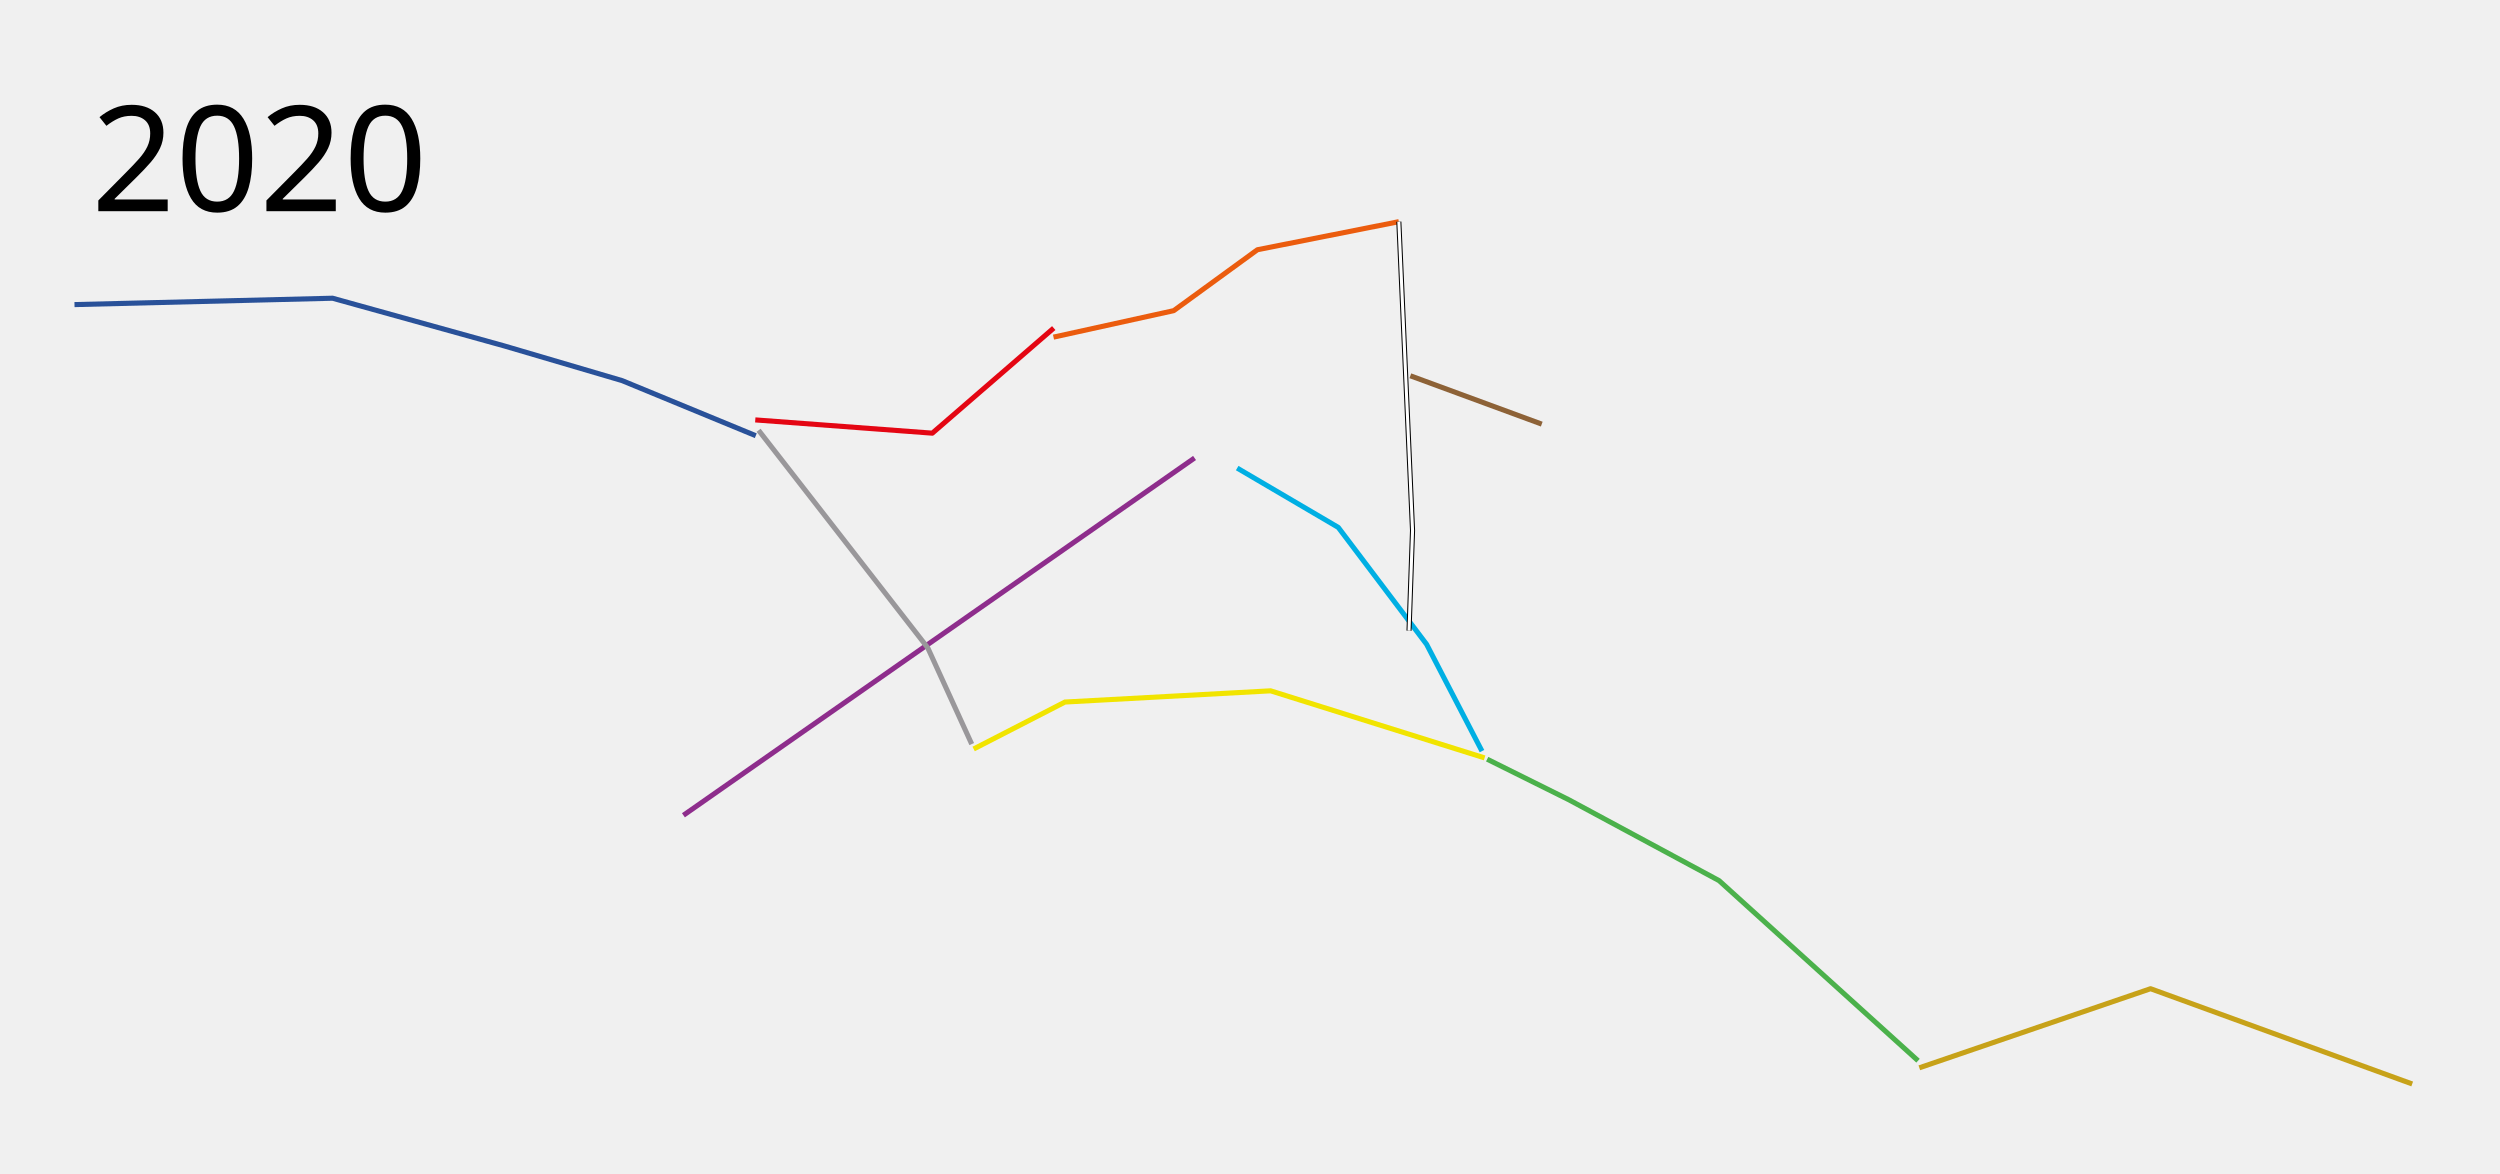
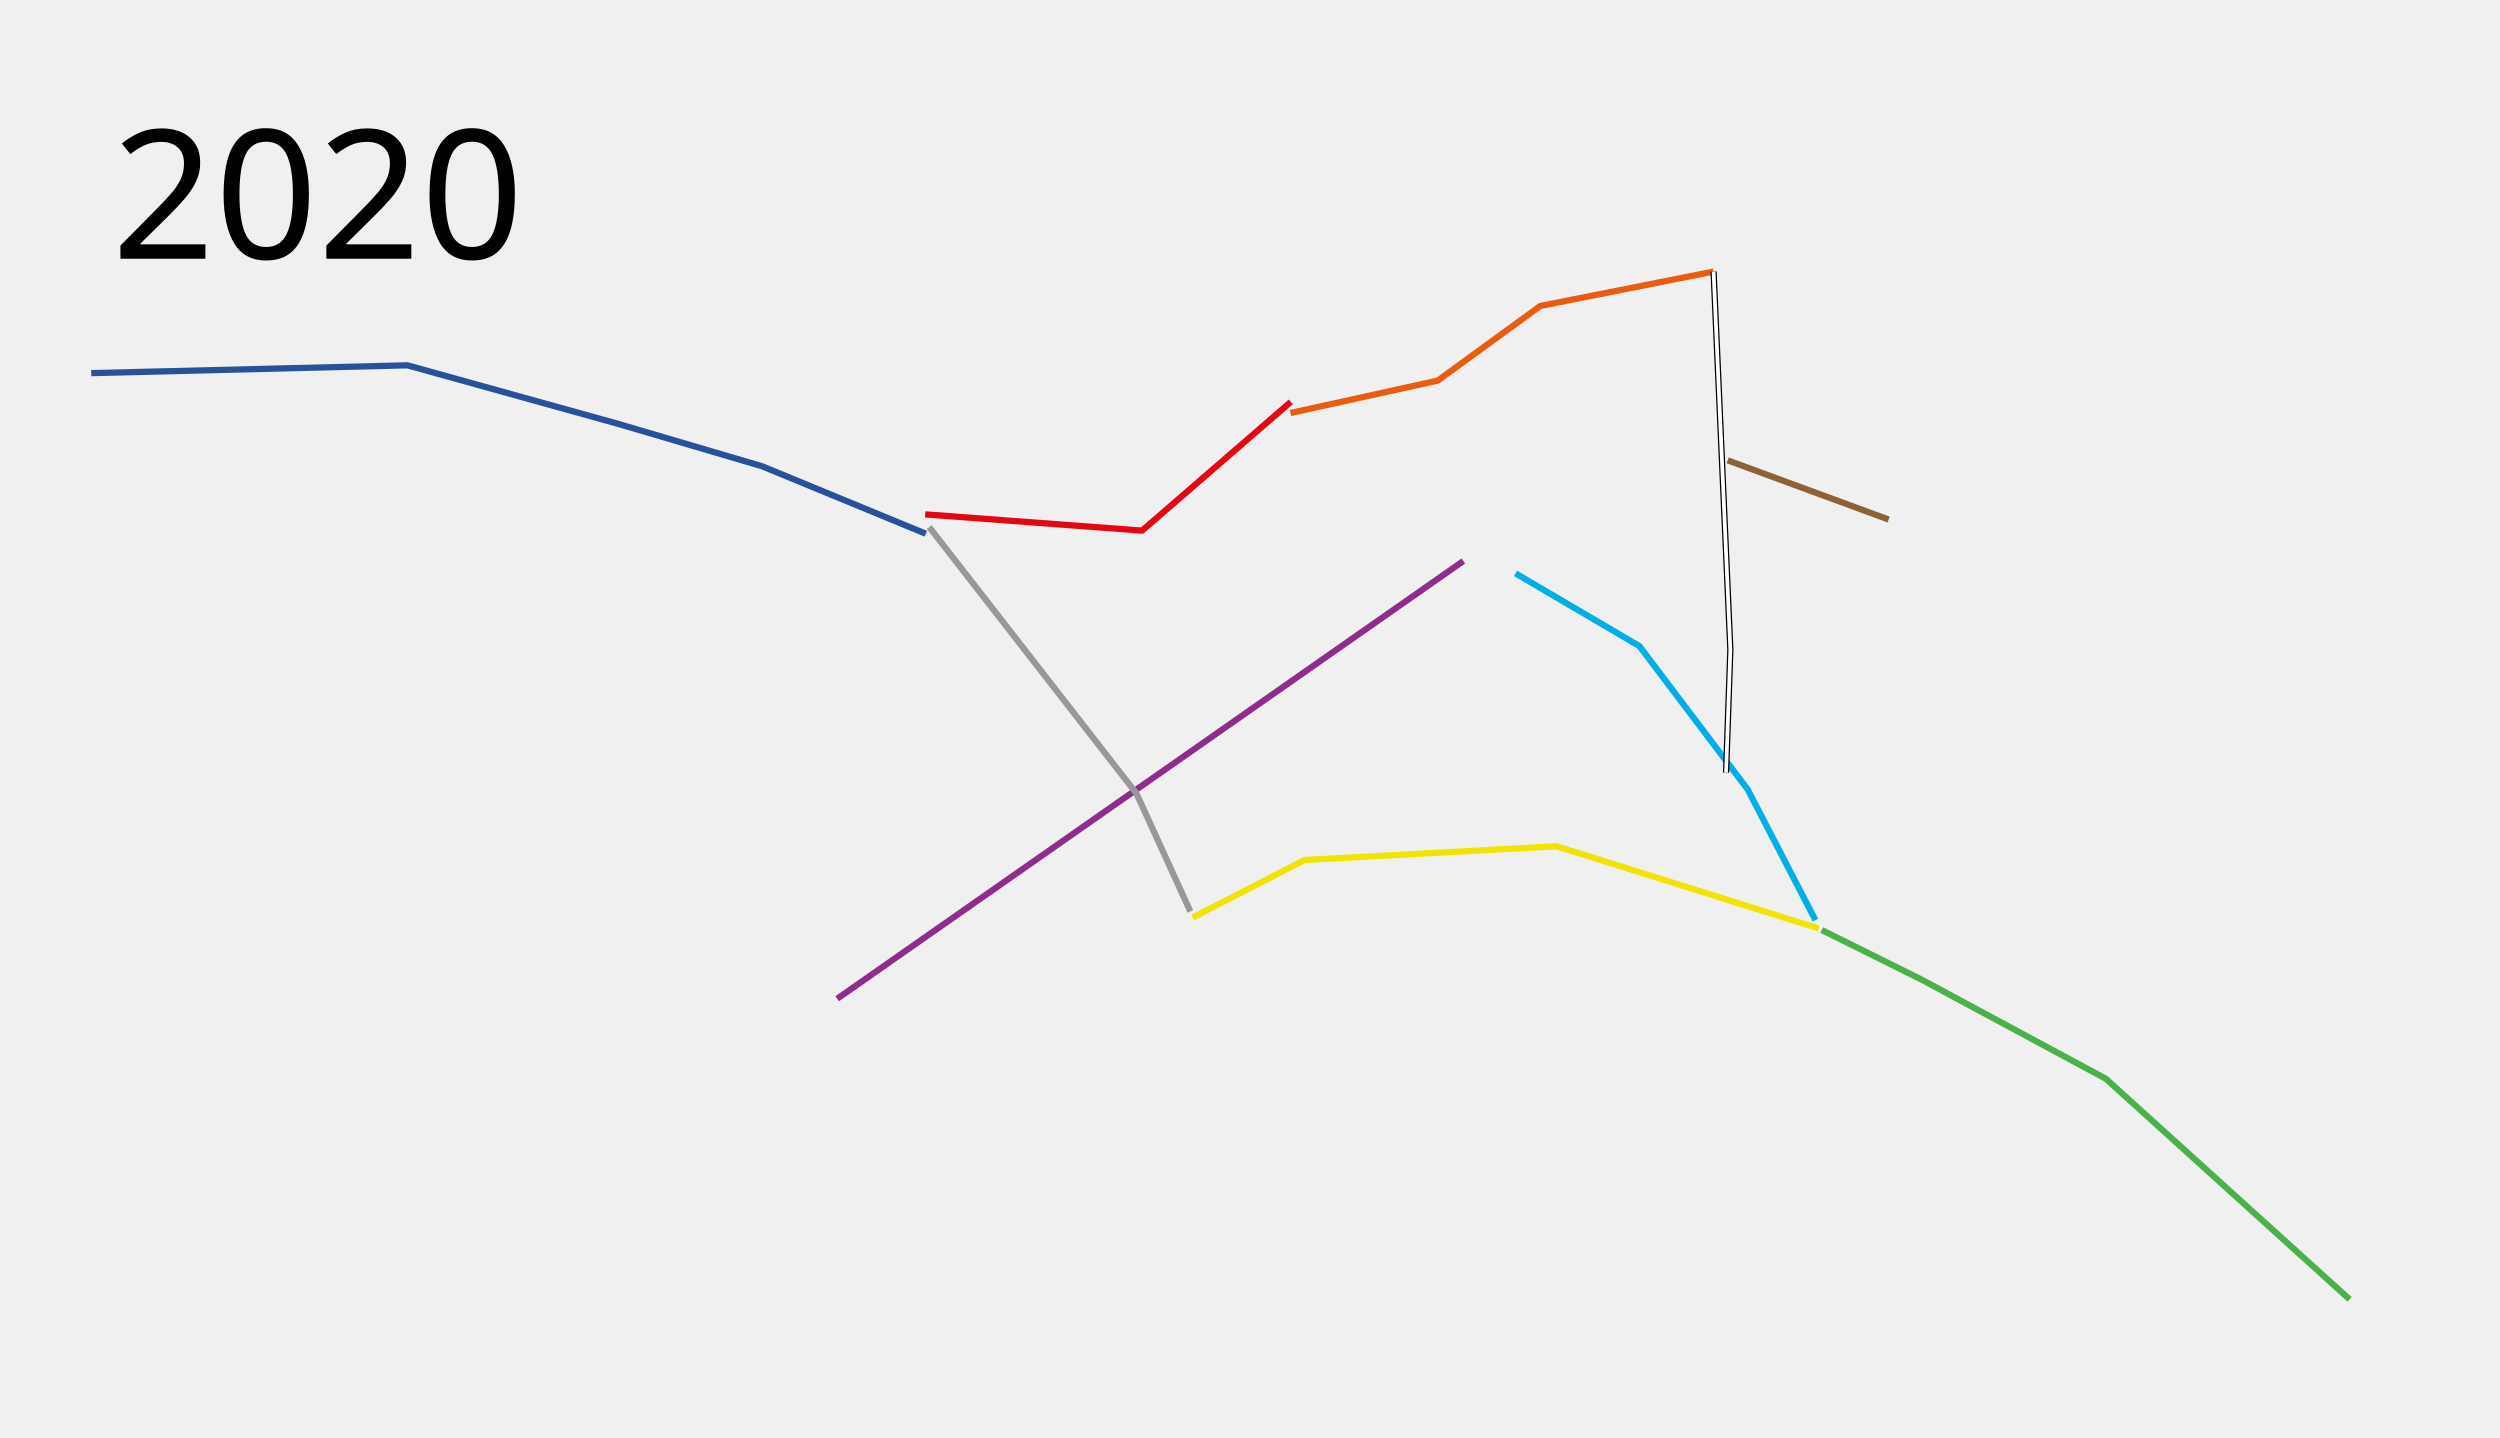
- <svg xmlns="http://www.w3.org/2000/svg" width="2450" height="1150">
+ <svg xmlns="http://www.w3.org/2000/svg" width="2000" height="1150">
  <path d="M740.166 411.5l173.5 13 119-103" fill="none" stroke="#e40613" stroke-width="5" stroke-linejoin="round" />
  <path d="M740.666 427l-131-54-115.5-34-168.239-46.746L73 298.5" fill="none" stroke="#295199" stroke-width="5" />
  <path d="M954.166 734l89.5-46 201.5-11 209.75 65.75" fill="none" stroke="#f1e400" stroke-width="5" />
  <path d="M1457.416 744l80 39.75 147.25 79.25 195 176.5" fill="none" stroke="#4bb14b" stroke-width="5" stroke-linejoin="round" />
  <path d="M1032.426 330.392l117.828-25.953 82.013-59.693 138.591-27.51" fill="none" stroke="#eb5c0e" stroke-width="5" stroke-linejoin="round" />
  <text x="89.453" y="206.961" style="line-height:125%;-inkscape-font-specification:Sans" font-weight="400" font-size="144px" font-family="Sans" letter-spacing="0" word-spacing="0">
    <tspan x="89.453" y="206.961">2020</tspan>
  </text>
  <path d="M669.748 798.975l500.91-350.164" fill="none" stroke="#8e2d8c" stroke-width="5" stroke-linejoin="round" />
  <path d="M1212.437 458.717l99.063 58.145 86.572 114.568 54.268 104.662" fill="none" stroke="#00afe3" stroke-width="5" stroke-linejoin="round" />
  <path d="M1370.858 217.235l13.43 302.642-3.445 98.201" fill="none" stroke="#000" stroke-width="5" stroke-linejoin="round" />
  <path d="M952.29 729.2l-43.07-94.324-165.822-213.2" fill="none" stroke="#99979a" stroke-width="5" stroke-linejoin="round" />
  <path d="M1382.135 368.269l128.781 47.377" fill="none" stroke="#8d6237" stroke-width="5" stroke-linejoin="round" />
-   <path d="M1880.932 1046.451l226.615-77.518 256.41 93.355" fill="none" stroke="#c7a219" stroke-width="5" stroke-linejoin="round" />
  <path d="M1370.858 217.235l13.43 302.642-3.445 98.201" fill="none" stroke="#fff" stroke-width="3" stroke-linejoin="round" />
</svg>
